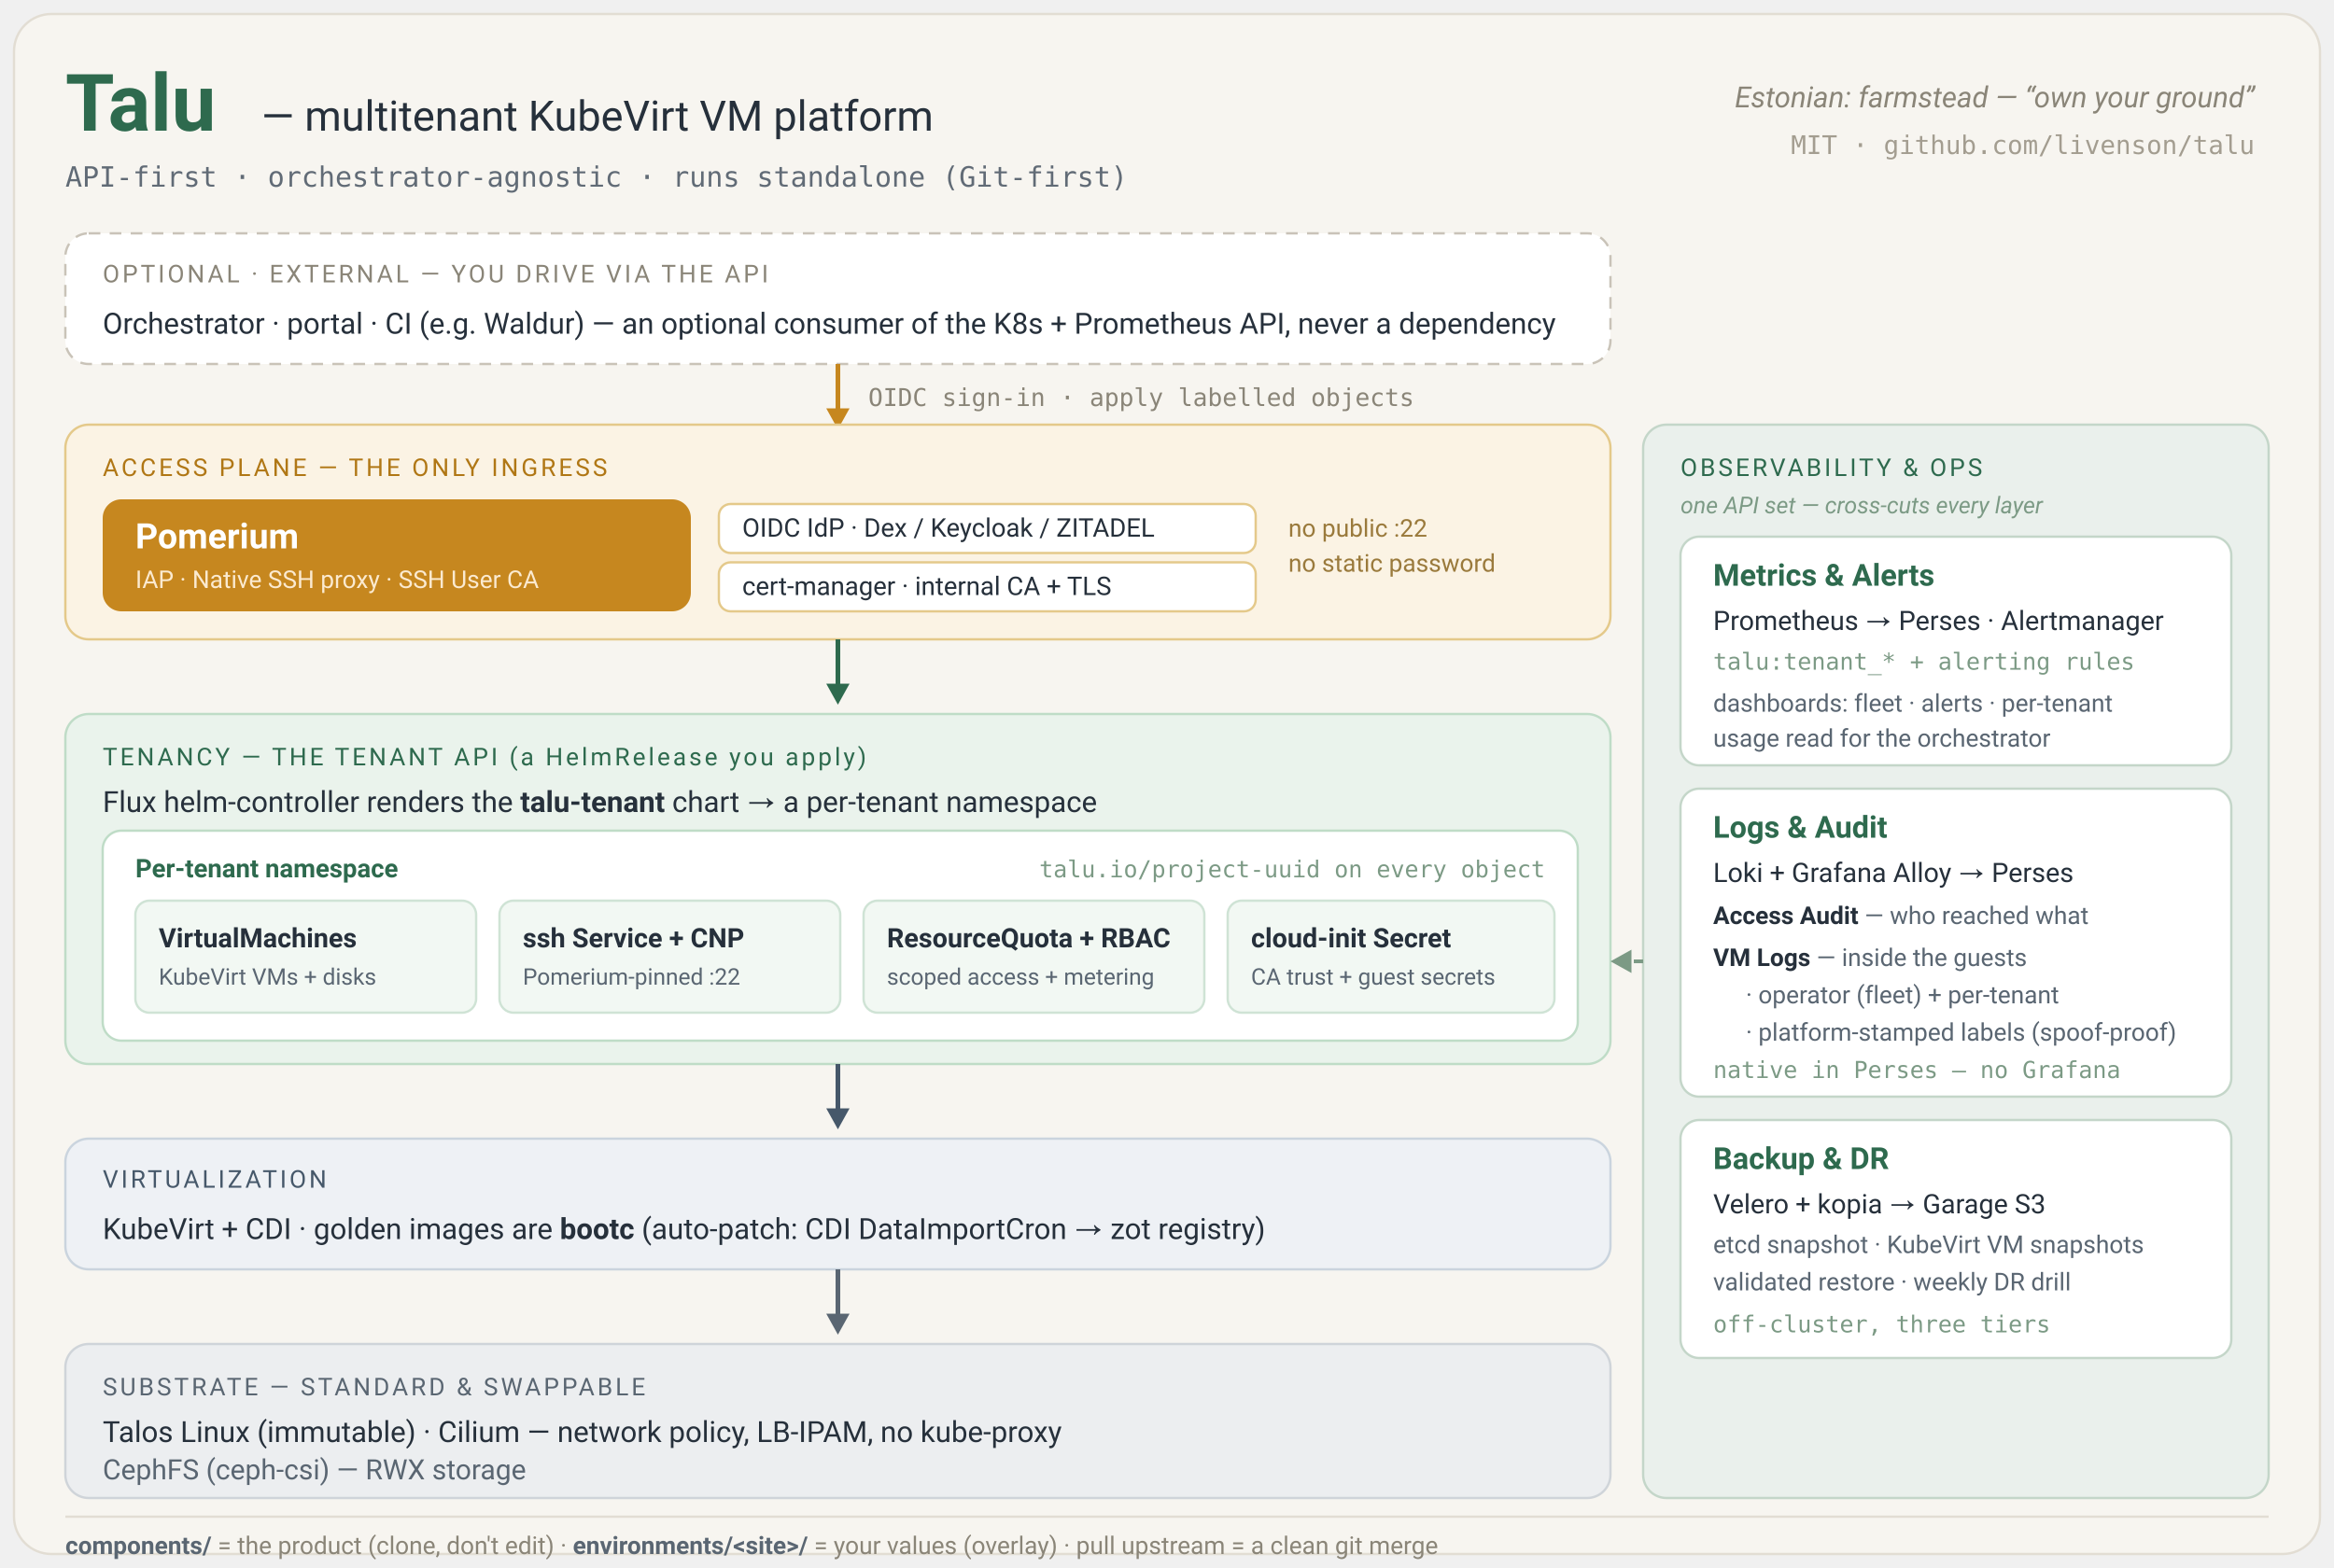
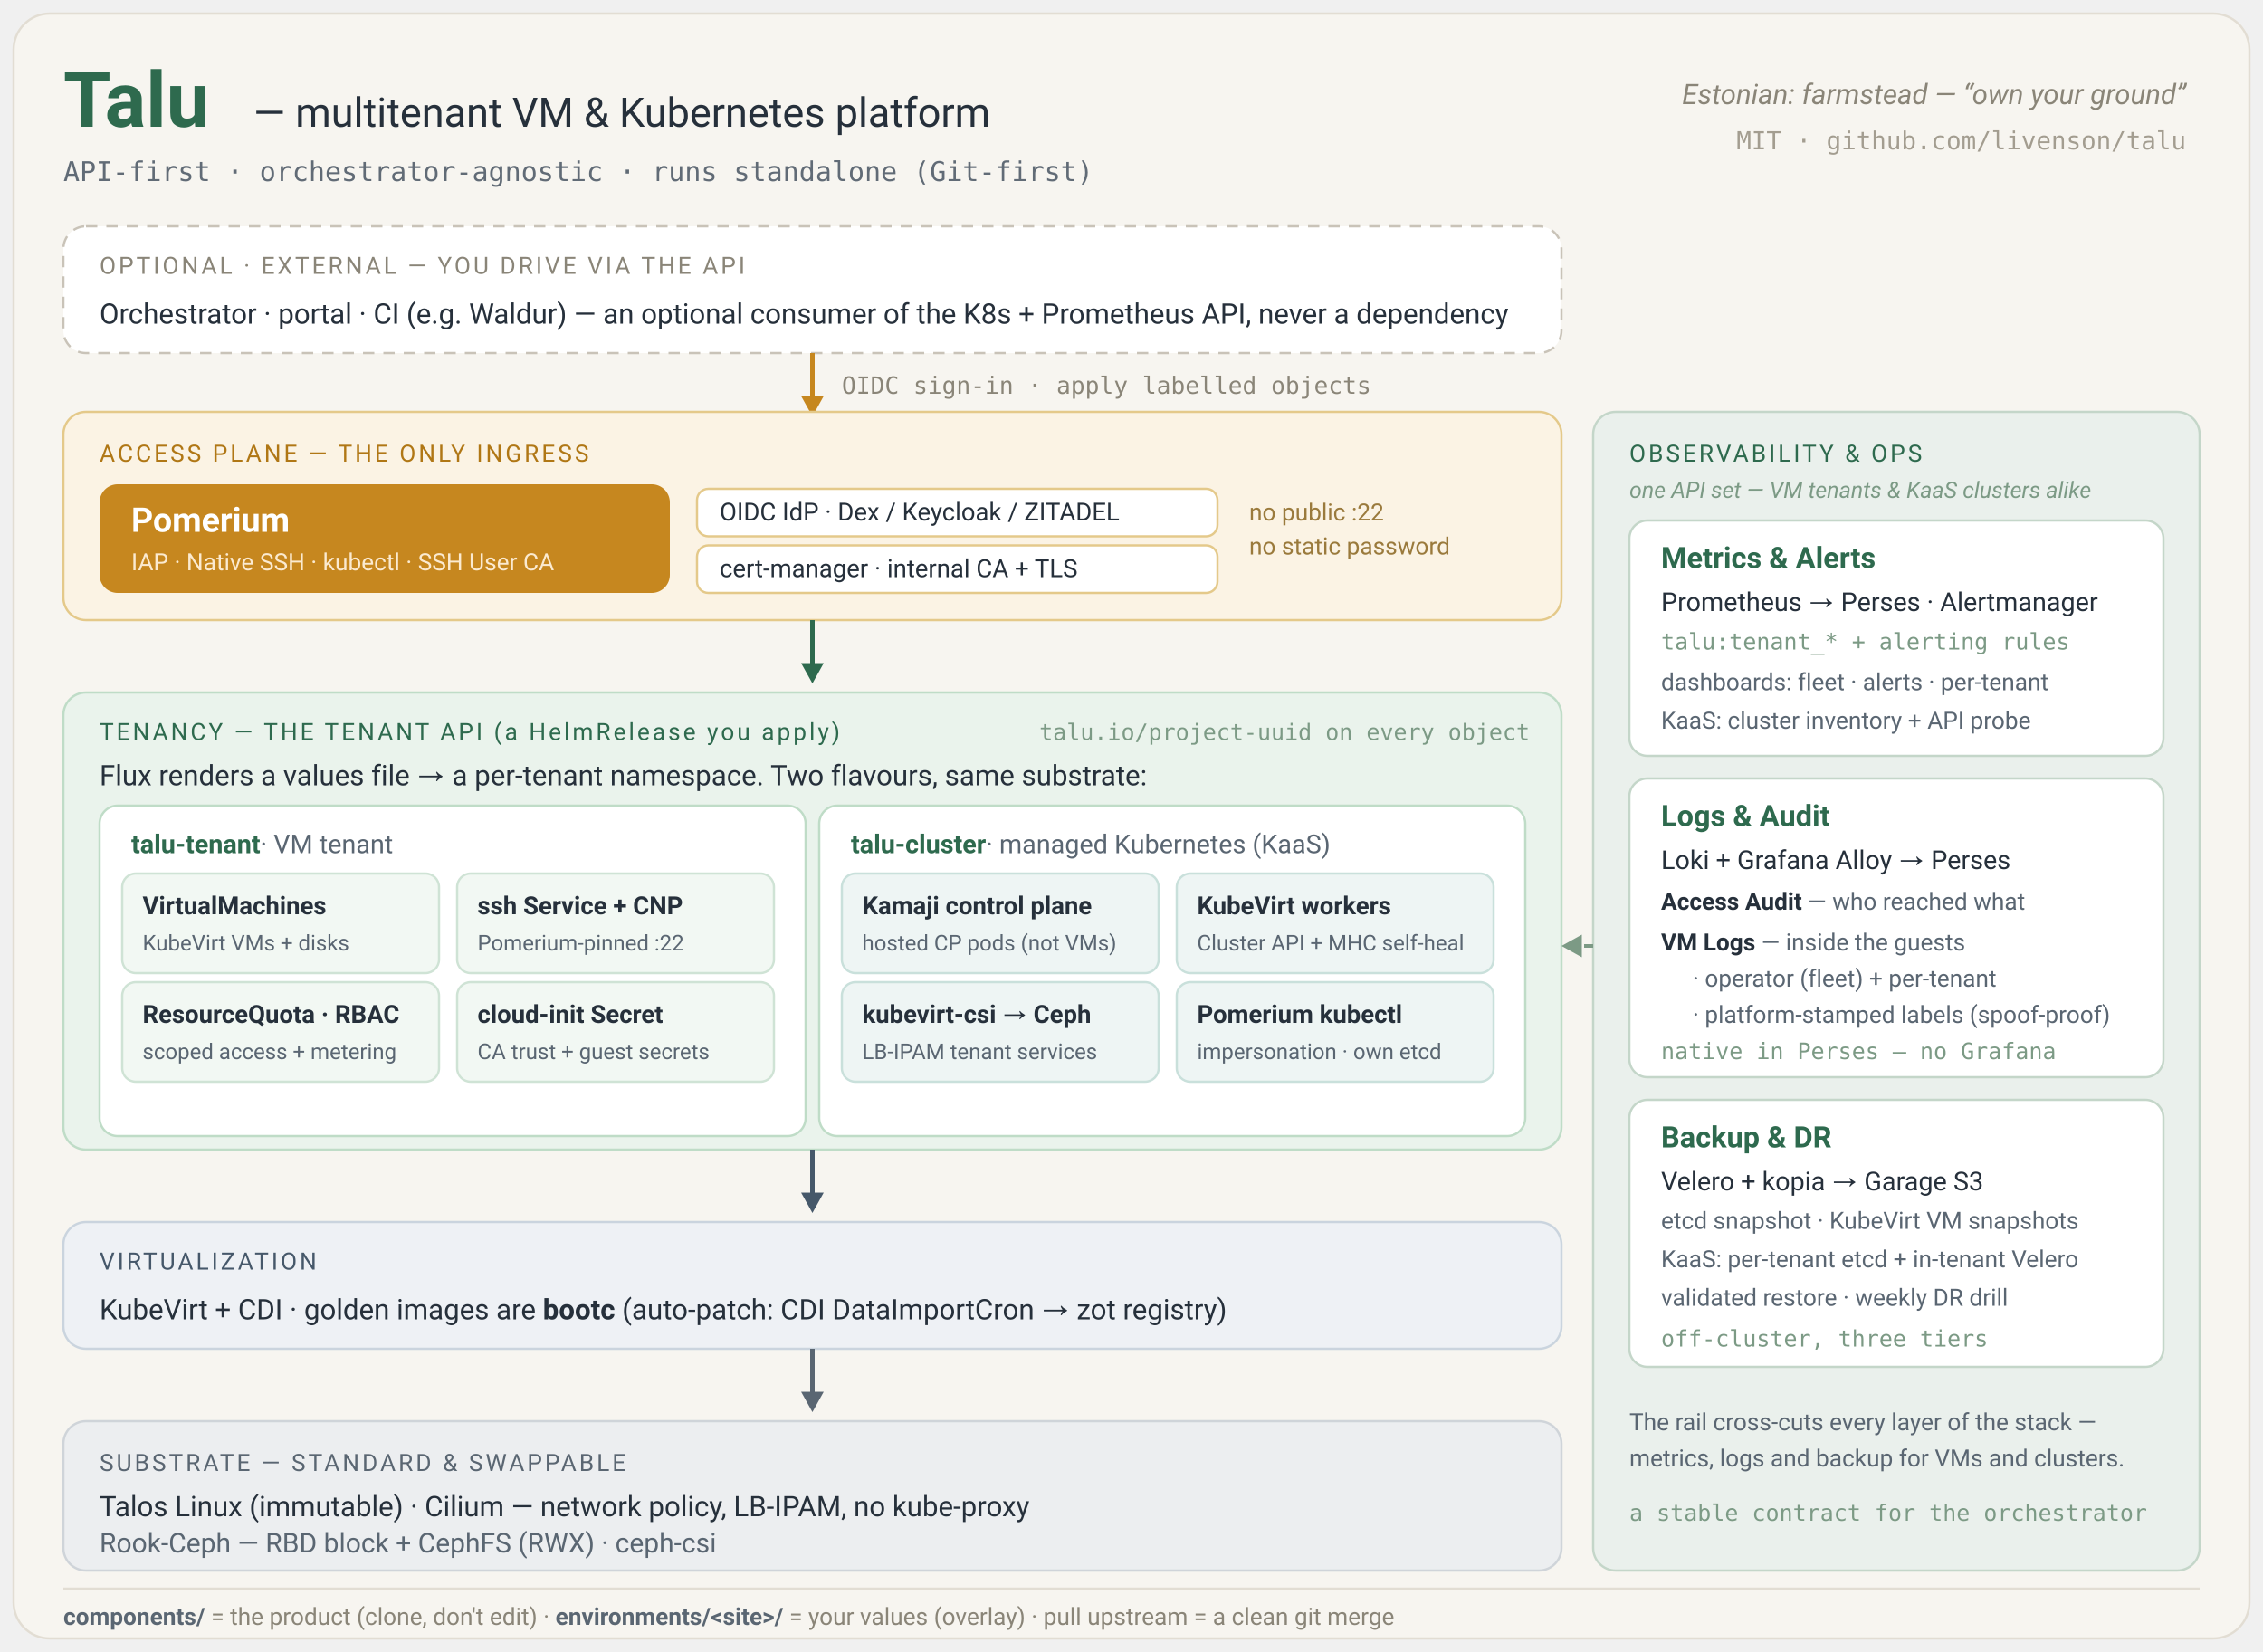
- <svg xmlns="http://www.w3.org/2000/svg" viewBox="0 0 1000 672" width="1000" height="672" font-family="ui-sans-serif, -apple-system, 'Segoe UI', Roboto, Helvetica, Arial, sans-serif">
-   <rect x="6" y="6" width="988" height="660" rx="16" fill="#F7F5F0" stroke="#E2DDD3" />
+ <svg xmlns="http://www.w3.org/2000/svg" viewBox="0 0 1000 730" width="1000" height="730" font-family="ui-sans-serif, -apple-system, 'Segoe UI', Roboto, Helvetica, Arial, sans-serif">
+   <rect x="6" y="6" width="988" height="718" rx="16" fill="#F7F5F0" stroke="#E2DDD3" />
  <text x="28" y="56" font-size="34" font-weight="700" fill="#2E6A4E">Talu</text>
-   <text x="112" y="56" font-size="18" fill="#26303B">— multitenant KubeVirt VM platform</text>
+   <text x="112" y="56" font-size="18" fill="#26303B">— multitenant VM &amp; Kubernetes platform</text>
  <text x="28" y="80" font-size="12" fill="#616B76" font-family="ui-monospace, 'SF Mono', Menlo, Consolas, monospace">API-first · orchestrator-agnostic · runs standalone (Git-first)</text>
  <text x="966" y="46" font-size="12.5" fill="#8A8578" font-style="italic" text-anchor="end">Estonian: farmstead — “own your ground”</text>
  <text x="966" y="66" font-size="11" fill="#A39D90" font-family="ui-monospace, 'SF Mono', Menlo, Consolas, monospace" text-anchor="end">MIT · github.com/livenson/talu</text>
  <rect x="28" y="100" width="662" height="56" rx="10" fill="#FFFFFF" stroke="#C9C3B8" stroke-dasharray="5 4" />
  <text x="44" y="121" font-size="10.5" letter-spacing="1.2" fill="#8A8578">OPTIONAL · EXTERNAL — YOU DRIVE VIA THE API</text>
  <text x="44" y="143" font-size="12.5" fill="#26303B">Orchestrator · portal · CI (e.g. Waldur) — an optional consumer of the K8s + Prometheus API, never a dependency</text>
  <line x1="359" y1="156" x2="359" y2="178" stroke="#C6871F" stroke-width="2" />
  <polygon points="359,184 354,175 364,175" fill="#C6871F" />
  <text x="372" y="174" font-size="10.5" fill="#8A8578" font-family="ui-monospace, 'SF Mono', Menlo, Consolas, monospace">OIDC sign-in · apply labelled objects</text>
  <rect x="28" y="182" width="662" height="92" rx="10" fill="#FBF3E4" stroke="#E4C98A" />
  <text x="44" y="204" font-size="10.5" letter-spacing="1.2" fill="#B07715">ACCESS PLANE — THE ONLY INGRESS</text>
  <rect x="44" y="214" width="252" height="48" rx="8" fill="#C6871F" />
  <text x="58" y="235" font-size="15" font-weight="700" fill="#FFFFFF">Pomerium</text>
-   <text x="58" y="252" font-size="10.5" fill="#FBEAD0">IAP · Native SSH proxy · SSH User CA</text>
+   <text x="58" y="252" font-size="10.5" fill="#FBEAD0">IAP · Native SSH · kubectl · SSH User CA</text>
  <rect x="308" y="216" width="230" height="21" rx="5" fill="#FFFFFF" stroke="#E4C98A" />
  <text x="318" y="230" font-size="11" fill="#26303B">OIDC IdP · Dex / Keycloak / ZITADEL</text>
  <rect x="308" y="241" width="230" height="21" rx="5" fill="#FFFFFF" stroke="#E4C98A" />
  <text x="318" y="255" font-size="11" fill="#26303B">cert-manager · internal CA + TLS</text>
  <text x="552" y="230" font-size="10.5" fill="#9A7A3C">no public :22</text>
  <text x="552" y="245" font-size="10.5" fill="#9A7A3C">no static password</text>
  <line x1="359" y1="274" x2="359" y2="296" stroke="#2E6A4E" stroke-width="2" />
  <polygon points="359,302 354,293 364,293" fill="#2E6A4E" />
-   <rect x="28" y="306" width="662" height="150" rx="10" fill="#EAF3EC" stroke="#BFDCC7" />
-   <text x="44" y="328" font-size="10.5" letter-spacing="1.2" fill="#2E6A4E">TENANCY — THE TENANT API (a HelmRelease you apply)</text>
-   <text x="44" y="348" font-size="12.5" fill="#26303B">Flux helm-controller renders the <tspan font-weight="700">talu-tenant</tspan> chart → a per-tenant namespace</text>
-   <rect x="44" y="356" width="632" height="90" rx="8" fill="#FFFFFF" stroke="#BFDCC7" />
-   <text x="58" y="376" font-size="11" font-weight="700" fill="#2E6A4E">Per-tenant namespace</text>
-   <text x="662" y="376" font-size="10" fill="#7C9A85" text-anchor="end" font-family="ui-monospace, 'SF Mono', Menlo, Consolas, monospace">talu.io/project-uuid on every object</text>
-   <g font-size="9.8" fill="#5A6672">
-     <rect x="58" y="386" width="146" height="48" rx="6" fill="#F2F8F3" stroke="#CFE3D5" />
-     <text x="68" y="406" font-size="11.5" font-weight="700" fill="#26303B">VirtualMachines</text>
-     <text x="68" y="422">KubeVirt VMs + disks</text>
-     <rect x="214" y="386" width="146" height="48" rx="6" fill="#F2F8F3" stroke="#CFE3D5" />
-     <text x="224" y="406" font-size="11.5" font-weight="700" fill="#26303B">ssh Service + CNP</text>
-     <text x="224" y="422">Pomerium-pinned :22</text>
-     <rect x="370" y="386" width="146" height="48" rx="6" fill="#F2F8F3" stroke="#CFE3D5" />
-     <text x="380" y="406" font-size="11.5" font-weight="700" fill="#26303B">ResourceQuota + RBAC</text>
-     <text x="380" y="422">scoped access + metering</text>
-     <rect x="526" y="386" width="140" height="48" rx="6" fill="#F2F8F3" stroke="#CFE3D5" />
-     <text x="536" y="406" font-size="11.5" font-weight="700" fill="#26303B">cloud-init Secret</text>
-     <text x="536" y="422">CA trust + guest secrets</text>
+   <rect x="28" y="306" width="662" height="202" rx="10" fill="#EAF3EC" stroke="#BFDCC7" />
+   <text x="44" y="327" font-size="10.5" letter-spacing="1.2" fill="#2E6A4E">TENANCY — THE TENANT API (a HelmRelease you apply)</text>
+   <text x="676" y="327" font-size="10" fill="#7C9A85" text-anchor="end" font-family="ui-monospace, 'SF Mono', Menlo, Consolas, monospace">talu.io/project-uuid on every object</text>
+   <text x="44" y="347" font-size="12.5" fill="#26303B">Flux renders a values file → a per-tenant namespace. Two flavours, same substrate:</text>
+   <rect x="44" y="356" width="312" height="146" rx="8" fill="#FFFFFF" stroke="#BFDCC7" />
+   <text x="58" y="377" font-size="11.5" font-weight="700" fill="#2E6A4E">talu-tenant<tspan font-weight="400" fill="#5A6672"> · VM tenant</tspan>
+   </text>
+   <g font-size="9.6" fill="#5A6672">
+     <rect x="54" y="386" width="140" height="44" rx="6" fill="#F2F8F3" stroke="#CFE3D5" />
+     <text x="63" y="404" font-size="11" font-weight="700" fill="#26303B">VirtualMachines</text>
+     <text x="63" y="420">KubeVirt VMs + disks</text>
+     <rect x="202" y="386" width="140" height="44" rx="6" fill="#F2F8F3" stroke="#CFE3D5" />
+     <text x="211" y="404" font-size="11" font-weight="700" fill="#26303B">ssh Service + CNP</text>
+     <text x="211" y="420">Pomerium-pinned :22</text>
+     <rect x="54" y="434" width="140" height="44" rx="6" fill="#F2F8F3" stroke="#CFE3D5" />
+     <text x="63" y="452" font-size="11" font-weight="700" fill="#26303B">ResourceQuota · RBAC</text>
+     <text x="63" y="468">scoped access + metering</text>
+     <rect x="202" y="434" width="140" height="44" rx="6" fill="#F2F8F3" stroke="#CFE3D5" />
+     <text x="211" y="452" font-size="11" font-weight="700" fill="#26303B">cloud-init Secret</text>
+     <text x="211" y="468">CA trust + guest secrets</text>
  </g>
-   <line x1="359" y1="456" x2="359" y2="478" stroke="#46586A" stroke-width="2" />
-   <polygon points="359,484 354,475 364,475" fill="#46586A" />
-   <rect x="28" y="488" width="662" height="56" rx="10" fill="#EEF1F5" stroke="#CAD4DE" />
-   <text x="44" y="509" font-size="10.5" letter-spacing="1.2" fill="#46586A">VIRTUALIZATION</text>
-   <text x="44" y="531" font-size="12.5" fill="#26303B">KubeVirt + CDI · golden images are <tspan font-weight="700">bootc</tspan> (auto-patch: CDI DataImportCron → zot registry)</text>
-   <line x1="359" y1="544" x2="359" y2="566" stroke="#5A6672" stroke-width="2" />
-   <polygon points="359,572 354,563 364,563" fill="#5A6672" />
-   <rect x="28" y="576" width="662" height="66" rx="10" fill="#ECEEF0" stroke="#CFD4D9" />
-   <text x="44" y="598" font-size="10.5" letter-spacing="1.2" fill="#5A6672">SUBSTRATE — STANDARD &amp; SWAPPABLE</text>
-   <text x="44" y="618" font-size="12.5" fill="#26303B">Talos Linux (immutable) · Cilium — network policy, LB-IPAM, no kube-proxy</text>
-   <text x="44" y="634" font-size="12" fill="#5A6672">CephFS (ceph-csi) — RWX storage</text>
-   <rect x="704" y="182" width="268" height="460" rx="10" fill="#EAF0EC" stroke="#C4D6C9" />
+   <rect x="362" y="356" width="312" height="146" rx="8" fill="#FFFFFF" stroke="#BFDCC7" />
+   <text x="376" y="377" font-size="11.5" font-weight="700" fill="#2E6A4E">talu-cluster<tspan font-weight="400" fill="#5A6672"> · managed Kubernetes (KaaS)</tspan>
+   </text>
+   <g font-size="9.6" fill="#5A6672">
+     <rect x="372" y="386" width="140" height="44" rx="6" fill="#EEF5F4" stroke="#C9E0DB" />
+     <text x="381" y="404" font-size="11" font-weight="700" fill="#26303B">Kamaji control plane</text>
+     <text x="381" y="420">hosted CP pods (not VMs)</text>
+     <rect x="520" y="386" width="140" height="44" rx="6" fill="#EEF5F4" stroke="#C9E0DB" />
+     <text x="529" y="404" font-size="11" font-weight="700" fill="#26303B">KubeVirt workers</text>
+     <text x="529" y="420">Cluster API + MHC self-heal</text>
+     <rect x="372" y="434" width="140" height="44" rx="6" fill="#EEF5F4" stroke="#C9E0DB" />
+     <text x="381" y="452" font-size="11" font-weight="700" fill="#26303B">kubevirt-csi → Ceph</text>
+     <text x="381" y="468">LB-IPAM tenant services</text>
+     <rect x="520" y="434" width="140" height="44" rx="6" fill="#EEF5F4" stroke="#C9E0DB" />
+     <text x="529" y="452" font-size="11" font-weight="700" fill="#26303B">Pomerium kubectl</text>
+     <text x="529" y="468">impersonation · own etcd</text>
+   </g>
+   <line x1="359" y1="508" x2="359" y2="530" stroke="#46586A" stroke-width="2" />
+   <polygon points="359,536 354,527 364,527" fill="#46586A" />
+   <rect x="28" y="540" width="662" height="56" rx="10" fill="#EEF1F5" stroke="#CAD4DE" />
+   <text x="44" y="561" font-size="10.5" letter-spacing="1.2" fill="#46586A">VIRTUALIZATION</text>
+   <text x="44" y="583" font-size="12.5" fill="#26303B">KubeVirt + CDI · golden images are <tspan font-weight="700">bootc</tspan> (auto-patch: CDI DataImportCron → zot registry)</text>
+   <line x1="359" y1="596" x2="359" y2="618" stroke="#5A6672" stroke-width="2" />
+   <polygon points="359,624 354,615 364,615" fill="#5A6672" />
+   <rect x="28" y="628" width="662" height="66" rx="10" fill="#ECEEF0" stroke="#CFD4D9" />
+   <text x="44" y="650" font-size="10.5" letter-spacing="1.2" fill="#5A6672">SUBSTRATE — STANDARD &amp; SWAPPABLE</text>
+   <text x="44" y="670" font-size="12.5" fill="#26303B">Talos Linux (immutable) · Cilium — network policy, LB-IPAM, no kube-proxy</text>
+   <text x="44" y="686" font-size="12" fill="#5A6672">Rook-Ceph — RBD block + CephFS (RWX) · ceph-csi</text>
+   <rect x="704" y="182" width="268" height="512" rx="10" fill="#EAF0EC" stroke="#C4D6C9" />
  <text x="720" y="204" font-size="10.5" letter-spacing="1.2" fill="#2E6A4E">OBSERVABILITY &amp; OPS</text>
-   <text x="720" y="220" font-size="10" fill="#7C9A85" font-style="italic">one API set — cross-cuts every layer</text>
-   <rect x="720" y="230" width="236" height="98" rx="8" fill="#FFFFFF" stroke="#C4D6C9" />
+   <text x="720" y="220" font-size="10" fill="#7C9A85" font-style="italic">one API set — VM tenants &amp; KaaS clusters alike</text>
+   <rect x="720" y="230" width="236" height="104" rx="8" fill="#FFFFFF" stroke="#C4D6C9" />
  <text x="734" y="251" font-size="13" font-weight="700" fill="#2E6A4E">Metrics &amp; Alerts</text>
  <text x="734" y="270" font-size="11.5" fill="#26303B">Prometheus → Perses · Alertmanager</text>
  <text x="734" y="287" font-size="10" fill="#7C9A85" font-family="ui-monospace, 'SF Mono', Menlo, Consolas, monospace">talu:tenant_* + alerting rules</text>
  <text x="734" y="305" font-size="10.5" fill="#5A6672">dashboards: fleet · alerts · per-tenant</text>
-   <text x="734" y="320" font-size="10.5" fill="#5A6672">usage read for the orchestrator</text>
-   <rect x="720" y="338" width="236" height="132" rx="8" fill="#FFFFFF" stroke="#C4D6C9" />
-   <text x="734" y="359" font-size="13" font-weight="700" fill="#2E6A4E">Logs &amp; Audit</text>
-   <text x="734" y="378" font-size="11.5" fill="#26303B">Loki + Grafana Alloy → Perses</text>
-   <text x="734" y="396" font-size="10.5" fill="#5A6672">
+   <text x="734" y="322" font-size="10.5" fill="#5A6672">KaaS: cluster inventory + API probe</text>
+   <rect x="720" y="344" width="236" height="132" rx="8" fill="#FFFFFF" stroke="#C4D6C9" />
+   <text x="734" y="365" font-size="13" font-weight="700" fill="#2E6A4E">Logs &amp; Audit</text>
+   <text x="734" y="384" font-size="11.5" fill="#26303B">Loki + Grafana Alloy → Perses</text>
+   <text x="734" y="402" font-size="10.5" fill="#5A6672">
    <tspan font-weight="700" fill="#26303B">Access Audit</tspan> — who reached what</text>
-   <text x="734" y="414" font-size="10.5" fill="#5A6672">
+   <text x="734" y="420" font-size="10.5" fill="#5A6672">
    <tspan font-weight="700" fill="#26303B">VM Logs</tspan> — inside the guests</text>
-   <text x="748" y="430" font-size="10.5" fill="#5A6672">· operator (fleet) + per-tenant</text>
-   <text x="748" y="446" font-size="10.5" fill="#5A6672">· platform-stamped labels (spoof-proof)</text>
-   <text x="734" y="462" font-size="10" fill="#7C9A85" font-family="ui-monospace, 'SF Mono', Menlo, Consolas, monospace">native in Perses — no Grafana</text>
-   <rect x="720" y="480" width="236" height="102" rx="8" fill="#FFFFFF" stroke="#C4D6C9" />
-   <text x="734" y="501" font-size="13" font-weight="700" fill="#2E6A4E">Backup &amp; DR</text>
-   <text x="734" y="520" font-size="11.5" fill="#26303B">Velero + kopia → Garage S3</text>
-   <text x="734" y="537" font-size="10.5" fill="#5A6672">etcd snapshot · KubeVirt VM snapshots</text>
-   <text x="734" y="553" font-size="10.5" fill="#5A6672">validated restore · weekly DR drill</text>
-   <text x="734" y="571" font-size="10" fill="#7C9A85" font-family="ui-monospace, 'SF Mono', Menlo, Consolas, monospace">off-cluster, three tiers</text>
-   <line x1="704" y1="412" x2="696" y2="412" stroke="#7C9A85" stroke-width="1.6" stroke-dasharray="4 3" />
-   <polygon points="690,412 699,407 699,417" fill="#7C9A85" />
-   <line x1="28" y1="650" x2="972" y2="650" stroke="#E2DDD3" />
-   <text x="28" y="666" font-size="10.5" fill="#8A8578">
+   <text x="748" y="436" font-size="10.5" fill="#5A6672">· operator (fleet) + per-tenant</text>
+   <text x="748" y="452" font-size="10.5" fill="#5A6672">· platform-stamped labels (spoof-proof)</text>
+   <text x="734" y="468" font-size="10" fill="#7C9A85" font-family="ui-monospace, 'SF Mono', Menlo, Consolas, monospace">native in Perses — no Grafana</text>
+   <rect x="720" y="486" width="236" height="118" rx="8" fill="#FFFFFF" stroke="#C4D6C9" />
+   <text x="734" y="507" font-size="13" font-weight="700" fill="#2E6A4E">Backup &amp; DR</text>
+   <text x="734" y="526" font-size="11.5" fill="#26303B">Velero + kopia → Garage S3</text>
+   <text x="734" y="543" font-size="10.5" fill="#5A6672">etcd snapshot · KubeVirt VM snapshots</text>
+   <text x="734" y="560" font-size="10.5" fill="#5A6672">KaaS: per-tenant etcd + in-tenant Velero</text>
+   <text x="734" y="577" font-size="10.5" fill="#5A6672">validated restore · weekly DR drill</text>
+   <text x="734" y="595" font-size="10" fill="#7C9A85" font-family="ui-monospace, 'SF Mono', Menlo, Consolas, monospace">off-cluster, three tiers</text>
+   <text x="720" y="632" font-size="10.5" fill="#5A6672">The rail cross-cuts every layer of the stack —</text>
+   <text x="720" y="648" font-size="10.5" fill="#5A6672">metrics, logs and backup for VMs and clusters.</text>
+   <text x="720" y="672" font-size="10" fill="#7C9A85" font-family="ui-monospace, 'SF Mono', Menlo, Consolas, monospace">a stable contract for the orchestrator</text>
+   <line x1="704" y1="418" x2="696" y2="418" stroke="#7C9A85" stroke-width="1.6" stroke-dasharray="4 3" />
+   <polygon points="690,418 699,413 699,423" fill="#7C9A85" />
+   <line x1="28" y1="702" x2="972" y2="702" stroke="#E2DDD3" />
+   <text x="28" y="718" font-size="10.5" fill="#8A8578">
    <tspan font-weight="700" fill="#5A6672">components/</tspan> = the product (clone, don't edit)   ·   <tspan font-weight="700" fill="#5A6672">environments/&lt;site&gt;/</tspan> = your values (overlay)   ·   pull upstream = a clean git merge</text>
</svg>
